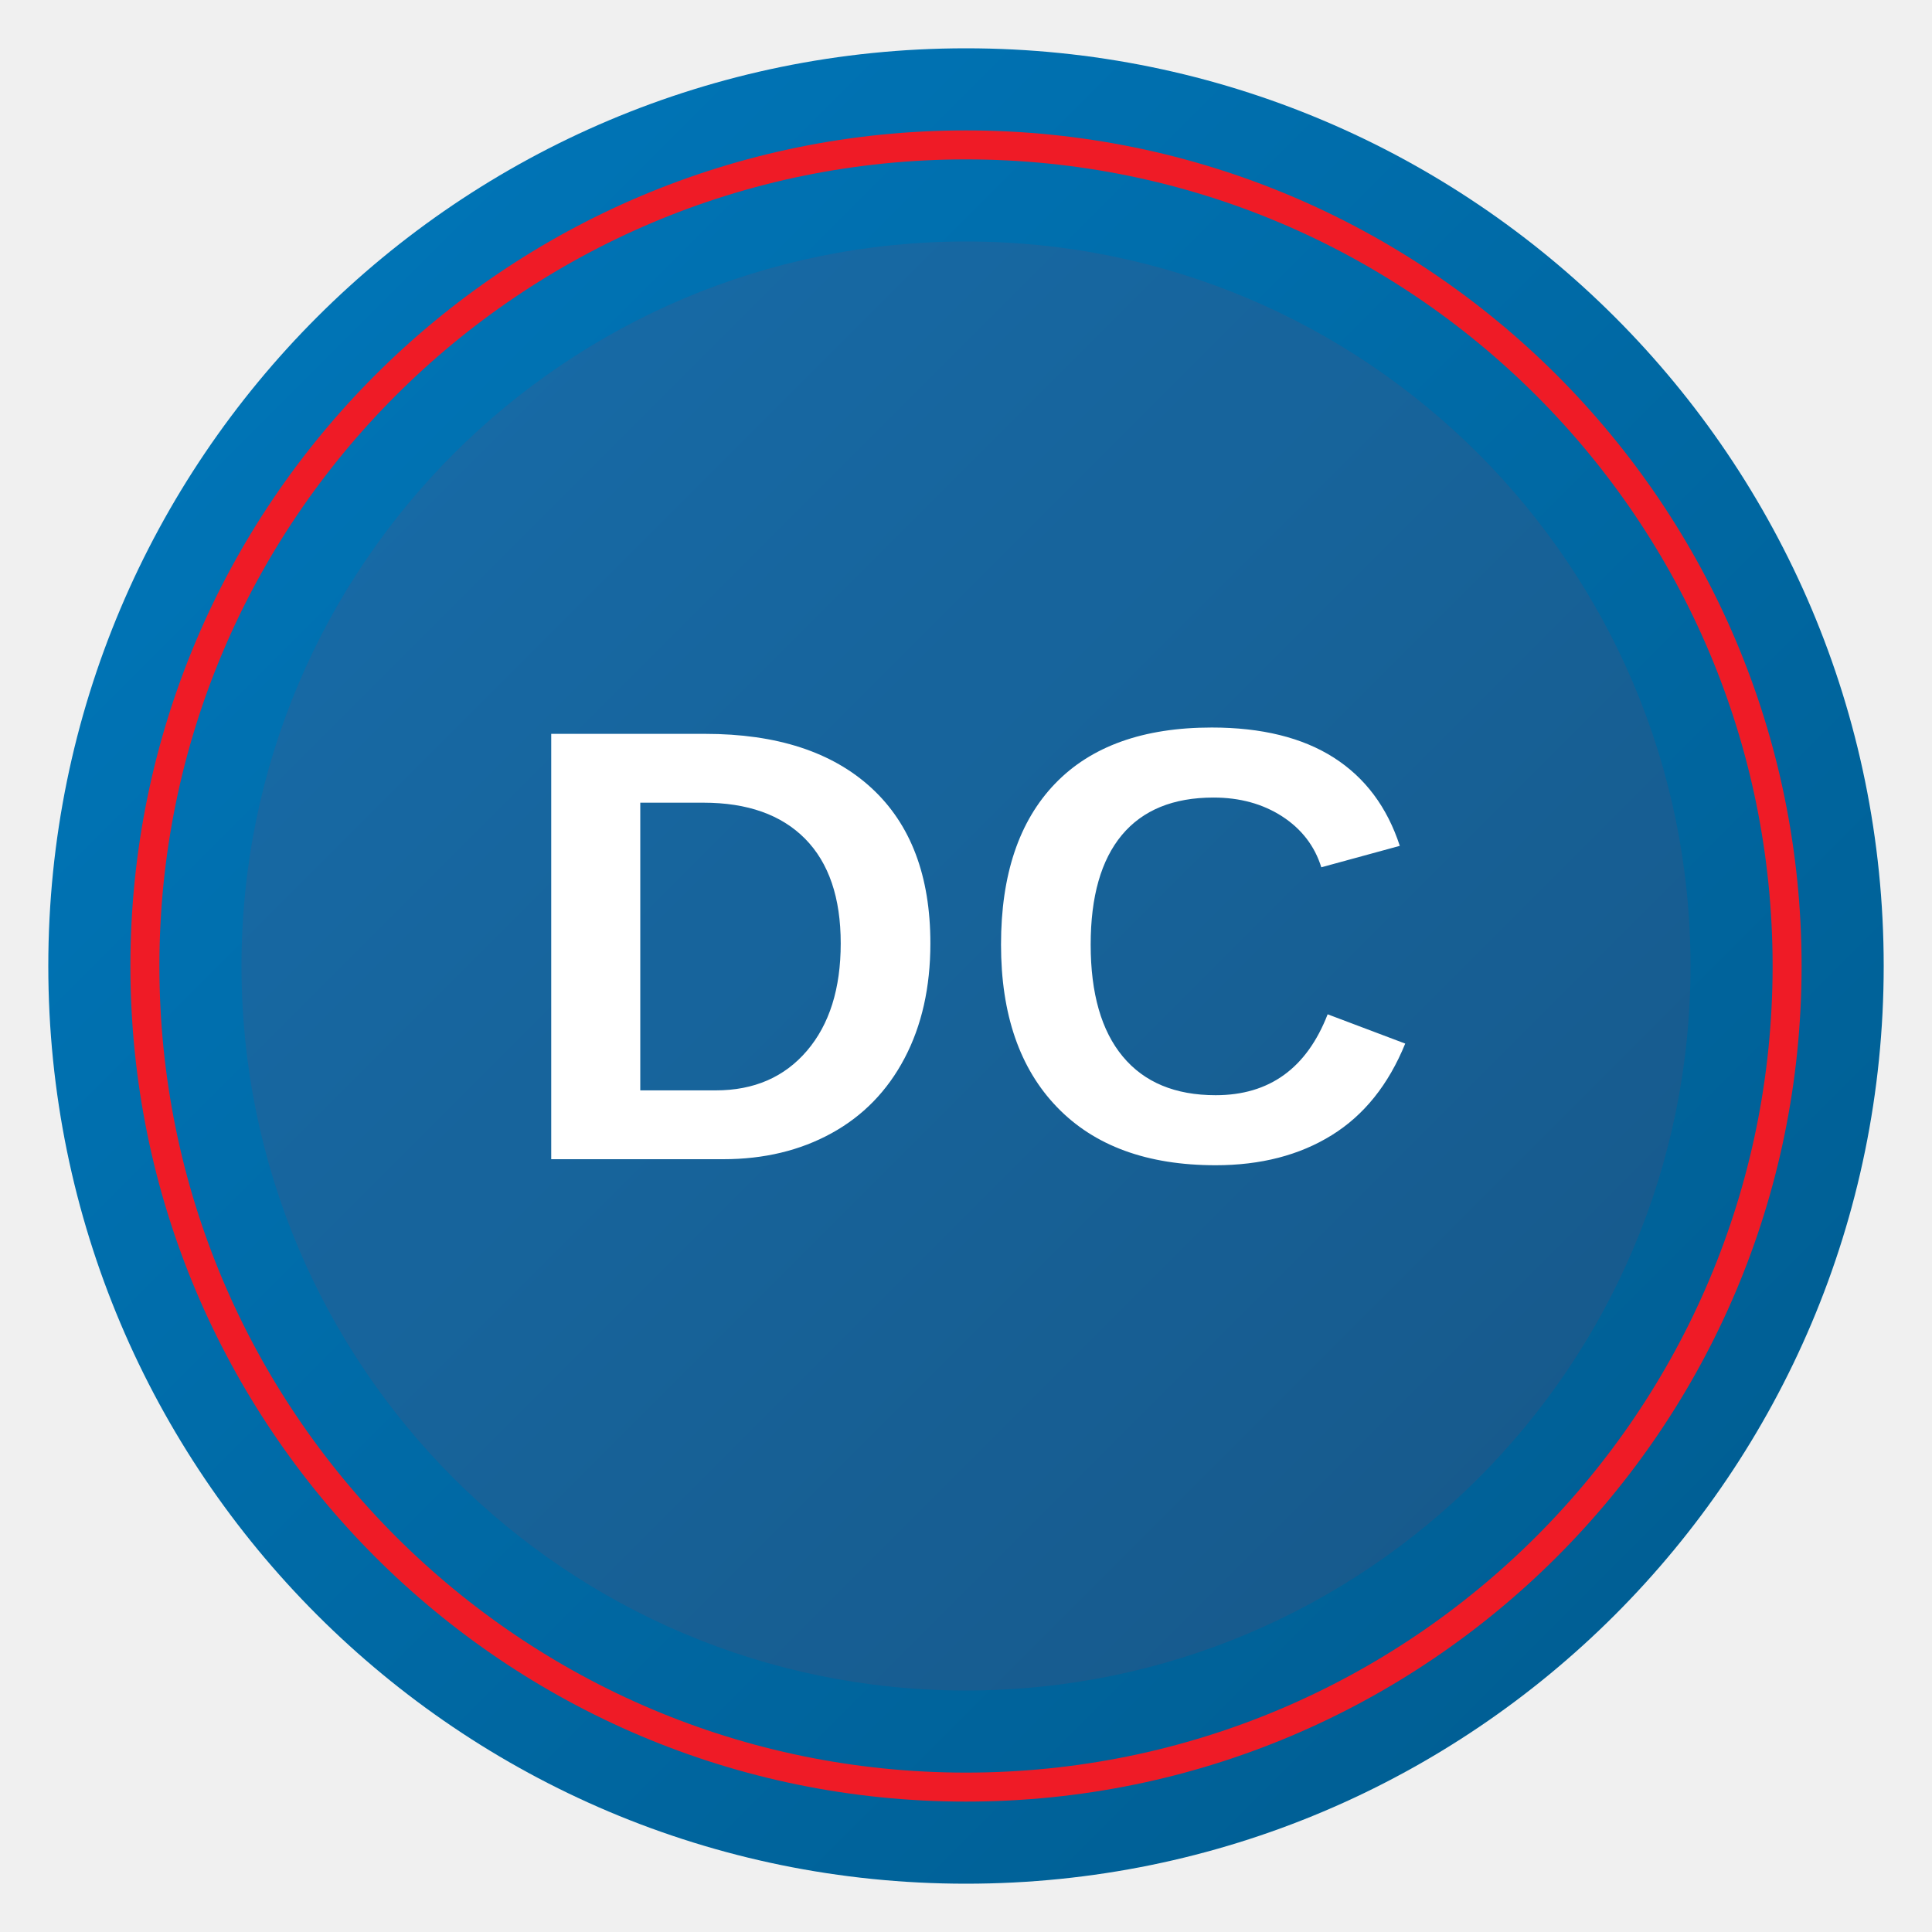
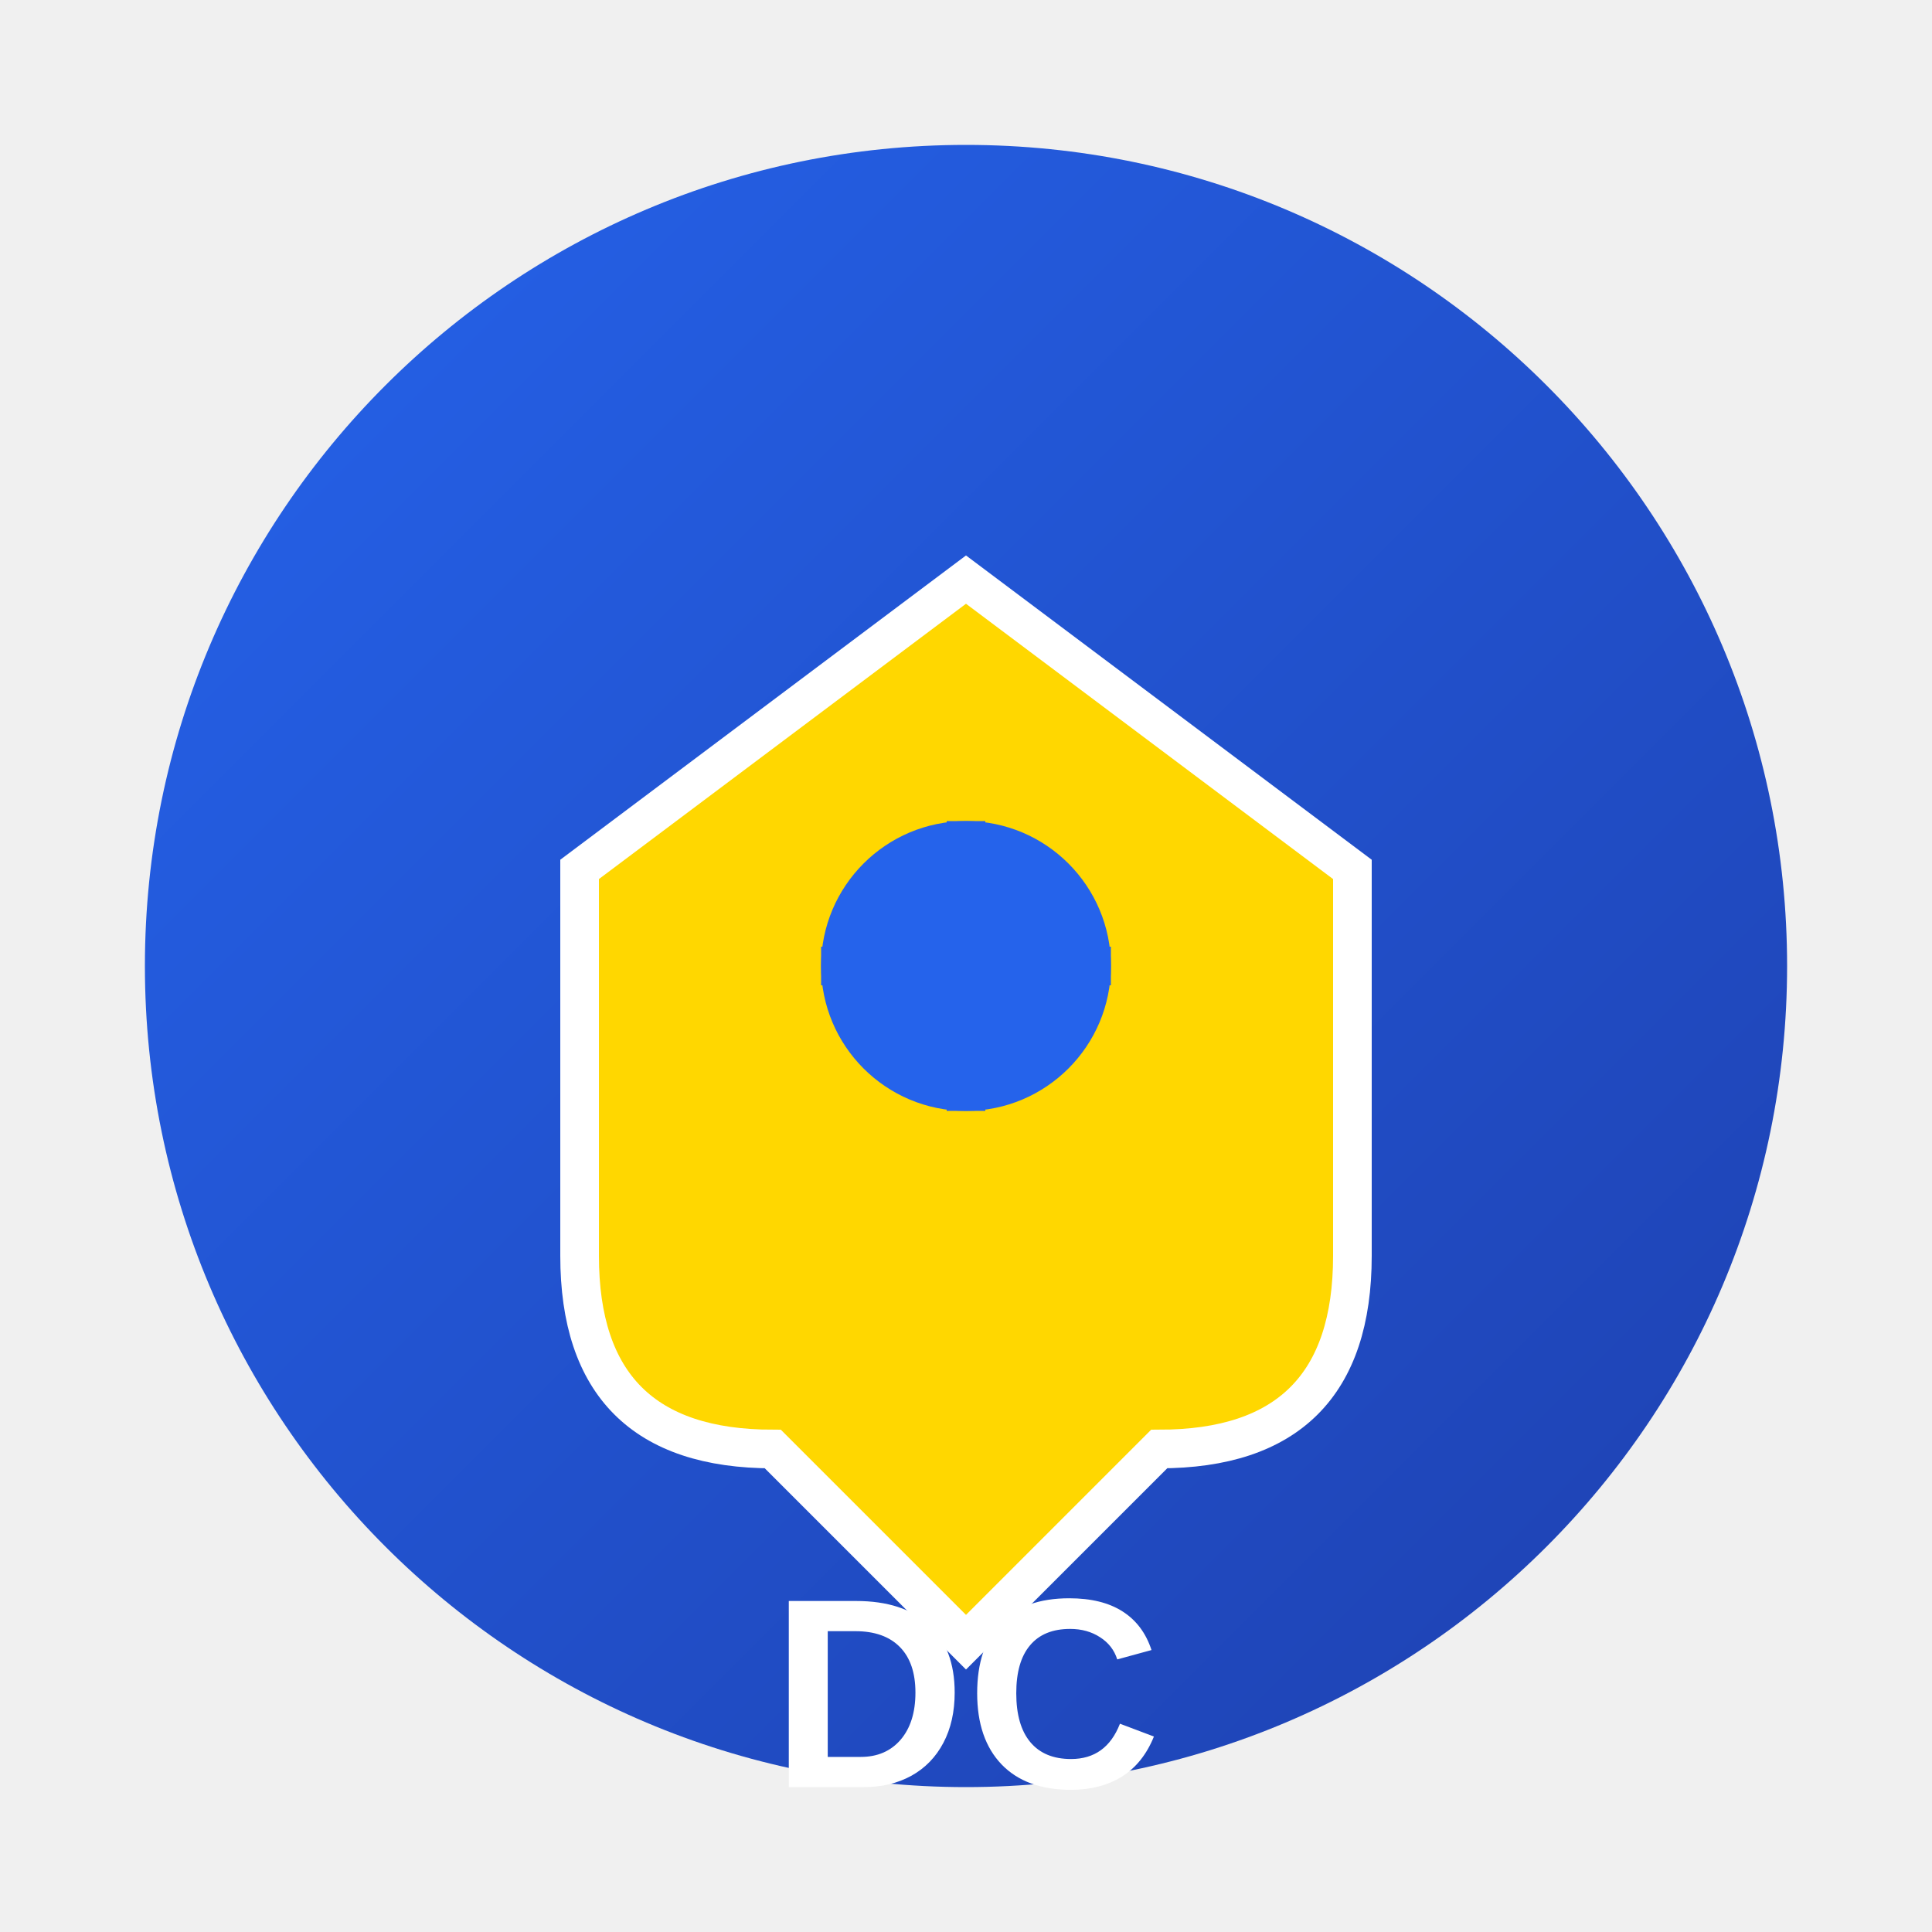
- <svg xmlns="http://www.w3.org/2000/svg" width="200" height="200" viewBox="0 0 200 200" role="img" aria-label="Delhi Capitals">
+ <svg xmlns="http://www.w3.org/2000/svg" width="200" height="200" viewBox="0 0 200 200">
  <defs>
    <linearGradient id="dcGradient" x1="0%" y1="0%" x2="100%" y2="100%">
-       <stop offset="0%" style="stop-color:#0078BC;stop-opacity:1" />
-       <stop offset="100%" style="stop-color:#005B8E;stop-opacity:1" />
+       <stop offset="0%" style="stop-color:#2563EB;stop-opacity:1" />
+       <stop offset="100%" style="stop-color:#1E40AF;stop-opacity:1" />
    </linearGradient>
  </defs>
-   <circle cx="100" cy="100" r="95" fill="url(#dcGradient)" />
-   <circle cx="100" cy="100" r="85" fill="none" stroke="#EF1B26" stroke-width="3" />
-   <circle cx="100" cy="100" r="75" fill="#EF1B26" opacity="0.1" />
-   <text x="100" y="120" font-family="Arial, sans-serif" font-size="64" font-weight="bold" text-anchor="middle" fill="#FFFFFF" letter-spacing="2">DC</text>
+   <circle cx="100" cy="100" r="85" fill="url(#dcGradient)" />
+   <path d="M 100 60 L 140 90 L 140 130 Q 140 150 120 150 L 100 170 L 80 150 Q 60 150 60 130 L 60 90 Z" fill="#FFD700" stroke="#fff" stroke-width="4" />
+   <circle cx="100" cy="100" r="15" fill="#2563EB" />
+   <line x1="100" y1="85" x2="100" y2="115" stroke="#2563EB" stroke-width="4" />
+   <line x1="85" y1="100" x2="115" y2="100" stroke="#2563EB" stroke-width="4" />
+   <text x="100" y="185" font-family="Arial, sans-serif" font-size="28" font-weight="bold" text-anchor="middle" fill="#fff">DC</text>
</svg>
